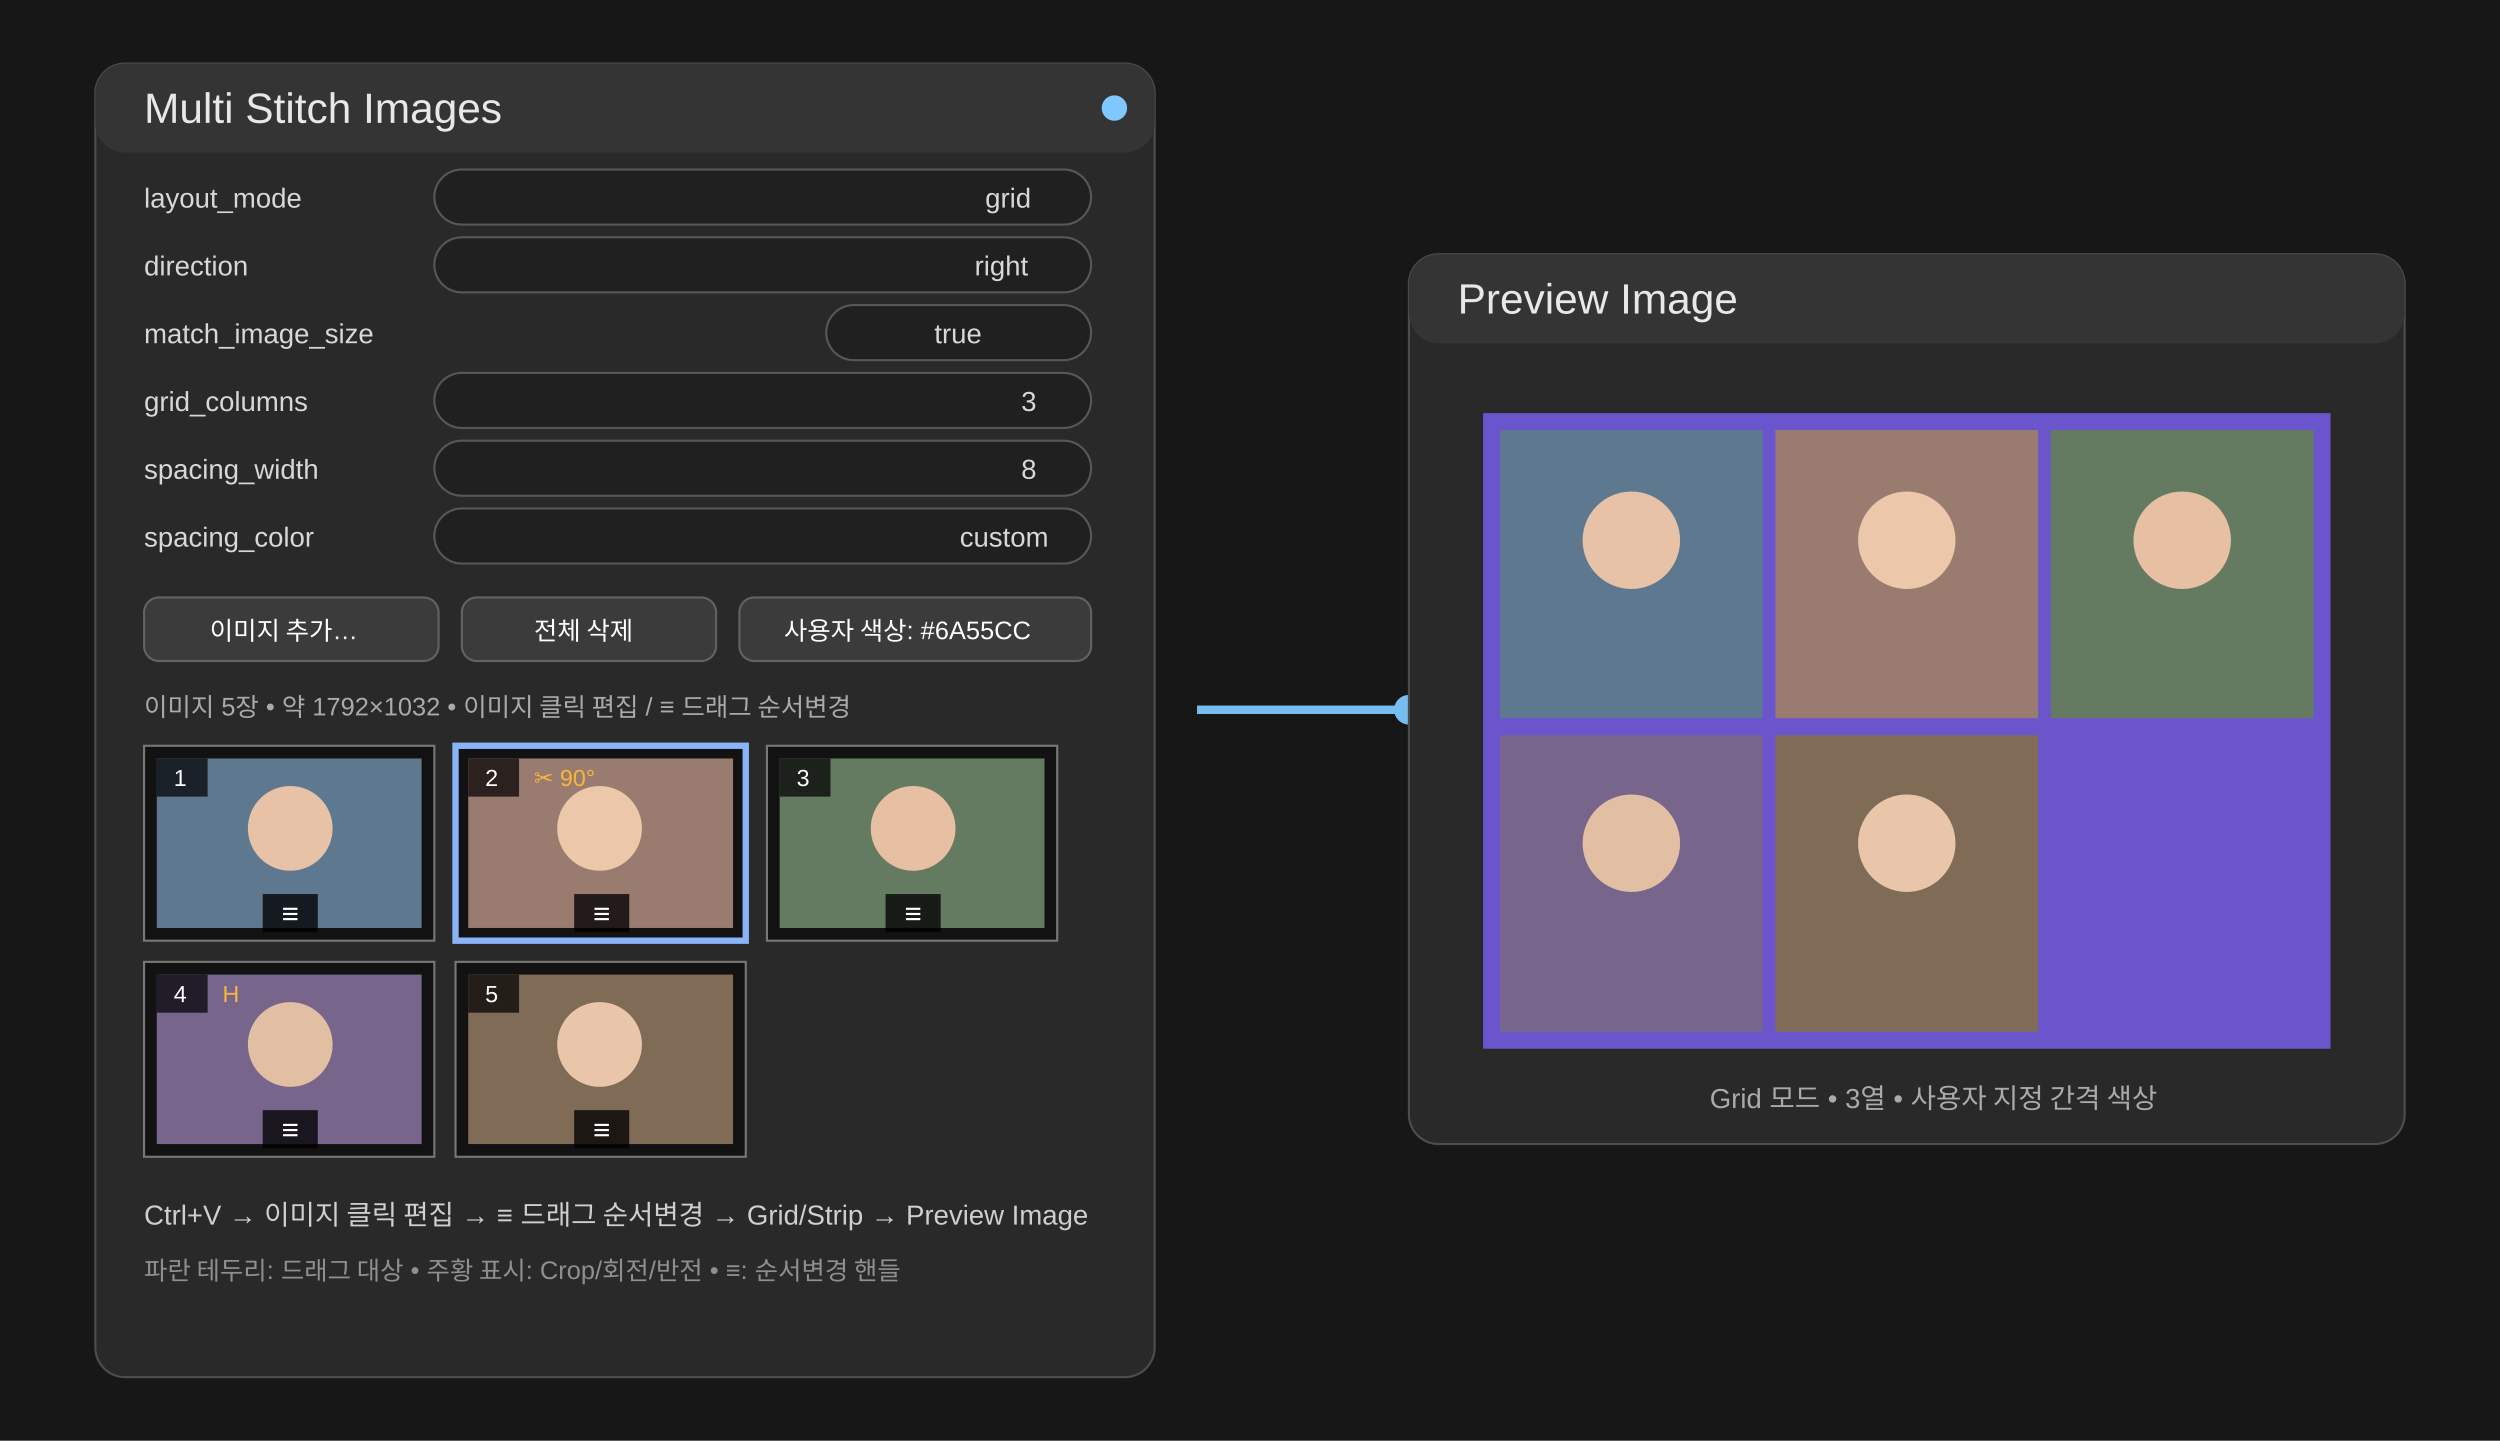
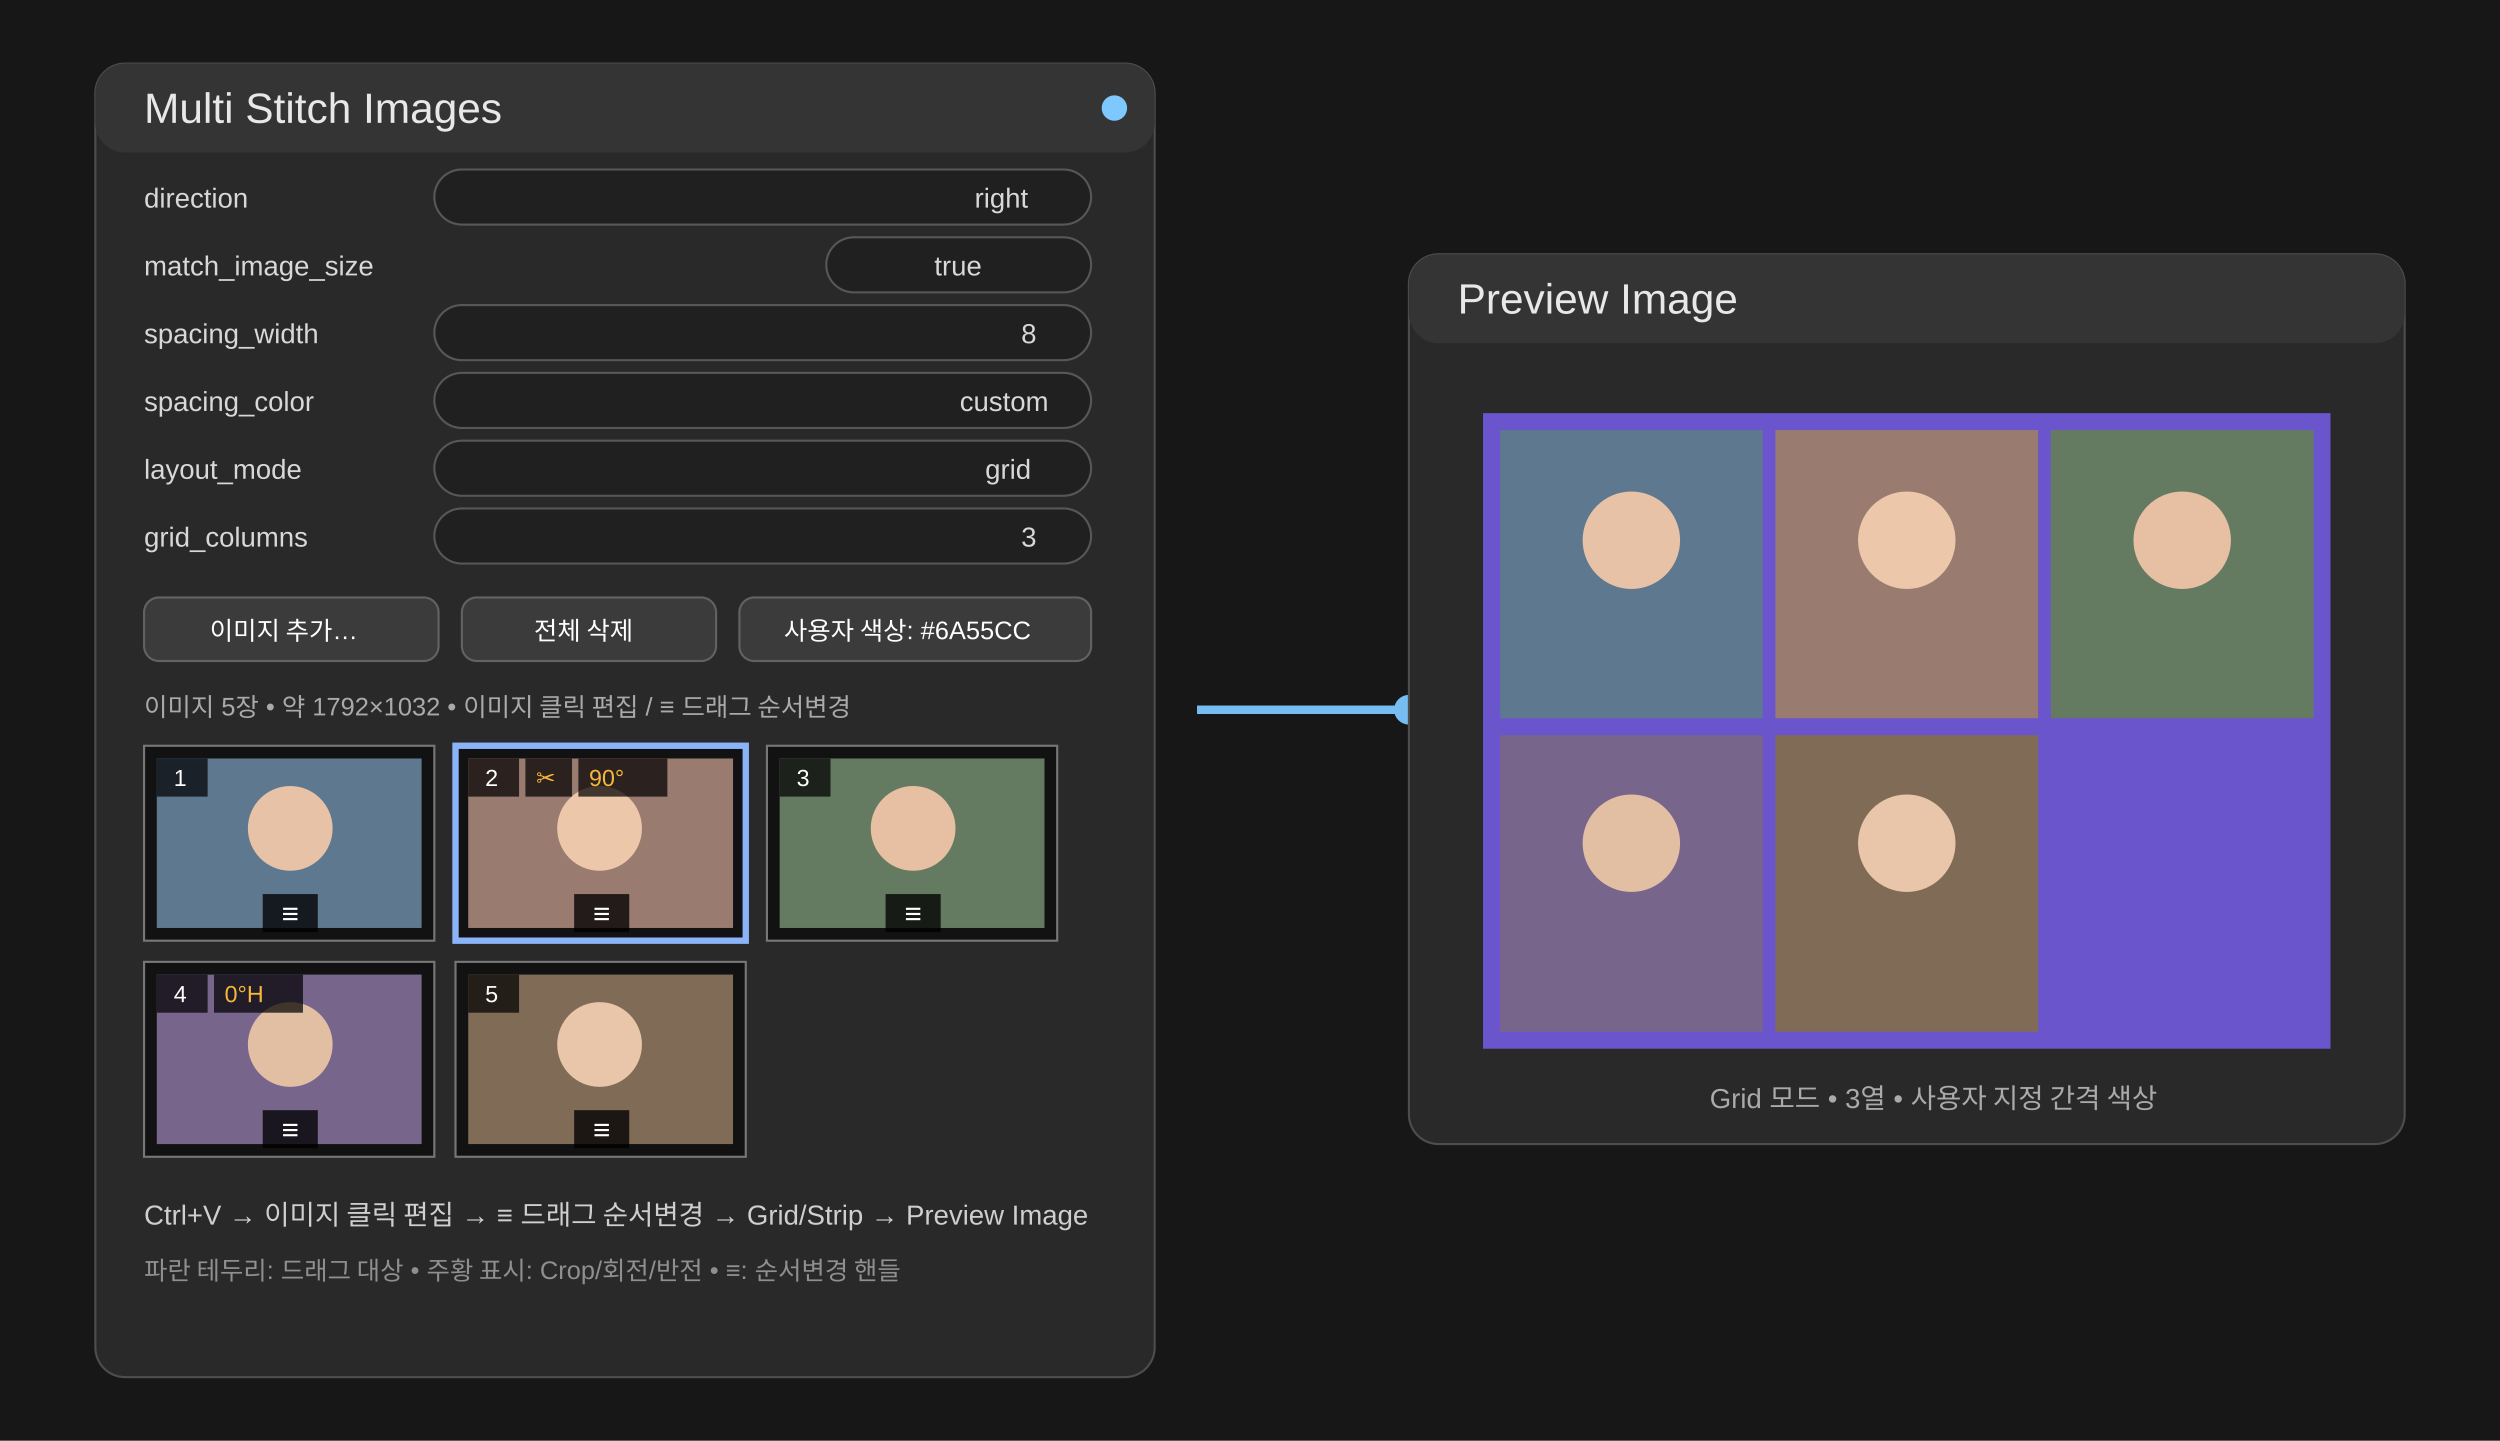
<svg xmlns="http://www.w3.org/2000/svg" width="1180" height="680" viewBox="0 0 1180 680">
  <rect width="1180" height="680" fill="#171717" />
  <rect x="45" y="30" width="500" height="620" rx="14" fill="#292929" stroke="#4d4d4d" />
  <rect x="45" y="30" width="500" height="42" rx="14" fill="#343434" />
  <text x="68" y="58" font-family="Segoe UI,Malgun Gothic,Arial" font-size="20" fill="#e8e8e8">Multi Stitch Images</text>
  <circle cx="526" cy="51" r="6" fill="#7fc8ff" />
  <g font-family="Segoe UI,Malgun Gothic,Arial" font-size="13" fill="#d8d8d8">
-     <text x="68" y="98">layout_mode</text>
+     <text x="68" y="98">direction</text>
    <rect x="205" y="80" width="310" height="26" rx="13" fill="#202020" stroke="#575757" />
-     <text x="465" y="98">grid</text>
-     <text x="68" y="130">direction</text>
-     <rect x="205" y="112" width="310" height="26" rx="13" fill="#202020" stroke="#575757" />
-     <text x="460" y="130">right</text>
-     <text x="68" y="162">match_image_size</text>
-     <rect x="390" y="144" width="125" height="26" rx="13" fill="#202020" stroke="#575757" />
-     <text x="441" y="162">true</text>
-     <text x="68" y="194">grid_columns</text>
+     <text x="460" y="98">right</text>
+     <text x="68" y="130">match_image_size</text>
+     <rect x="390" y="112" width="125" height="26" rx="13" fill="#202020" stroke="#575757" />
+     <text x="441" y="130">true</text>
+     <text x="68" y="162">spacing_width</text>
+     <rect x="205" y="144" width="310" height="26" rx="13" fill="#202020" stroke="#575757" />
+     <text x="482" y="162">8</text>
+     <text x="68" y="194">spacing_color</text>
    <rect x="205" y="176" width="310" height="26" rx="13" fill="#202020" stroke="#575757" />
-     <text x="482" y="194">3</text>
-     <text x="68" y="226">spacing_width</text>
+     <text x="453" y="194">custom</text>
+     <text x="68" y="226">layout_mode</text>
    <rect x="205" y="208" width="310" height="26" rx="13" fill="#202020" stroke="#575757" />
-     <text x="482" y="226">8</text>
-     <text x="68" y="258">spacing_color</text>
+     <text x="465" y="226">grid</text>
+     <text x="68" y="258">grid_columns</text>
    <rect x="205" y="240" width="310" height="26" rx="13" fill="#202020" stroke="#575757" />
-     <text x="453" y="258">custom</text>
+     <text x="482" y="258">3</text>
  </g>
  <rect x="68" y="282" width="139" height="30" rx="7" fill="#3b3b3b" stroke="#626262" />
  <text x="99" y="302" font-family="Segoe UI,Malgun Gothic,Arial" font-size="12" fill="#fff">이미지 추가…</text>
  <rect x="218" y="282" width="120" height="30" rx="7" fill="#3b3b3b" stroke="#626262" />
  <text x="252" y="302" font-family="Segoe UI,Malgun Gothic,Arial" font-size="12" fill="#fff">전체 삭제</text>
  <rect x="349" y="282" width="166" height="30" rx="7" fill="#3b3b3b" stroke="#626262" />
  <text x="370" y="302" font-family="Segoe UI,Malgun Gothic,Arial" font-size="12" fill="#fff">사용자 색상: #6A55CC</text>
  <text x="68" y="338" font-family="Segoe UI,Malgun Gothic,Arial" font-size="12" fill="#aaa">이미지 5장 • 약 1792×1032 • 이미지 클릭 편집 / ≡ 드래그 순서변경</text>
  <g font-family="Segoe UI,Malgun Gothic,Arial" font-size="11">
    <rect x="68" y="352" width="137" height="92" fill="#121212" stroke="#777" />
    <rect x="74" y="358" width="125" height="80" fill="#5e7890" />
    <circle cx="137" cy="391" r="20" fill="#e7c2a6" />
    <rect x="74" y="358" width="24" height="18" fill="#000" opacity=".72" />
    <text x="82" y="371" fill="#fff">1</text>
    <rect x="215" y="352" width="137" height="92" fill="#121212" stroke="#8ab4f8" stroke-width="3" />
    <rect x="221" y="358" width="125" height="80" fill="#997b70" />
    <circle cx="283" cy="391" r="20" fill="#ecc7aa" />
    <rect x="221" y="358" width="24" height="18" fill="#000" opacity=".72" />
    <text x="229" y="371" fill="#fff">2</text>
-     <text x="252" y="371" fill="#f6b73c">✂ 90°</text>
+     <rect x="248" y="358" width="22" height="18" fill="#000" opacity=".72" />
+     <text x="253" y="371" fill="#f6b73c">✂</text>
+     <rect x="273" y="358" width="42" height="18" fill="#000" opacity=".72" />
+     <text x="278" y="371" fill="#f6b73c">90°</text>
    <rect x="362" y="352" width="137" height="92" fill="#121212" stroke="#777" />
    <rect x="368" y="358" width="125" height="80" fill="#657b61" />
    <circle cx="431" cy="391" r="20" fill="#e7c0a4" />
    <rect x="368" y="358" width="24" height="18" fill="#000" opacity=".72" />
    <text x="376" y="371" fill="#fff">3</text>
    <rect x="68" y="454" width="137" height="92" fill="#121212" stroke="#777" />
    <rect x="74" y="460" width="125" height="80" fill="#77658c" />
    <circle cx="137" cy="493" r="20" fill="#e2bea2" />
    <rect x="74" y="460" width="24" height="18" fill="#000" opacity=".72" />
    <text x="82" y="473" fill="#fff">4</text>
-     <text x="105" y="473" fill="#f6b73c">H</text>
+     <rect x="101" y="460" width="42" height="18" fill="#000" opacity=".72" />
+     <text x="106" y="473" fill="#f6b73c">0°H</text>
    <rect x="215" y="454" width="137" height="92" fill="#121212" stroke="#777" />
    <rect x="221" y="460" width="125" height="80" fill="#806b57" />
    <circle cx="283" cy="493" r="20" fill="#e9c6aa" />
    <rect x="221" y="460" width="24" height="18" fill="#000" opacity=".72" />
    <text x="229" y="473" fill="#fff">5</text>
    <g fill="#000" opacity=".78">
      <rect x="124" y="422" width="26" height="18" />
      <rect x="271" y="422" width="26" height="18" />
      <rect x="418" y="422" width="26" height="18" />
      <rect x="124" y="524" width="26" height="18" />
      <rect x="271" y="524" width="26" height="18" />
    </g>
    <g fill="#fff" text-anchor="middle" font-size="14">
      <text x="137" y="436">≡</text>
      <text x="284" y="436">≡</text>
      <text x="431" y="436">≡</text>
      <text x="137" y="538">≡</text>
      <text x="284" y="538">≡</text>
    </g>
  </g>
  <text x="68" y="578" font-family="Segoe UI,Malgun Gothic,Arial" font-size="13" fill="#cfcfcf">Ctrl+V → 이미지 클릭 편집 → ≡ 드래그 순서변경 → Grid/Strip → Preview Image</text>
  <text x="68" y="604" font-family="Segoe UI,Malgun Gothic,Arial" font-size="12" fill="#8f8f8f">파란 테두리: 드래그 대상 • 주황 표시: Crop/회전/반전 • ≡: 순서변경 핸들</text>
  <path d="M565 335 C615 335 625 335 665 335" stroke="#77bdf2" stroke-width="4" fill="none" />
  <circle cx="665" cy="335" r="7" fill="#77bdf2" />
  <rect x="665" y="120" width="470" height="420" rx="14" fill="#292929" stroke="#4d4d4d" />
  <rect x="665" y="120" width="470" height="42" rx="14" fill="#343434" />
  <text x="688" y="148" font-family="Segoe UI,Malgun Gothic,Arial" font-size="20" fill="#e8e8e8">Preview Image</text>
  <rect x="700" y="195" width="400" height="300" fill="#6A55CC" />
  <g>
    <rect x="708" y="203" width="124" height="136" fill="#5e7890" />
    <circle cx="770" cy="255" r="23" fill="#e7c2a6" />
    <rect x="838" y="203" width="124" height="136" fill="#997b70" />
    <circle cx="900" cy="255" r="23" fill="#ecc7aa" />
    <rect x="968" y="203" width="124" height="136" fill="#657b61" />
    <circle cx="1030" cy="255" r="23" fill="#e7c0a4" />
    <rect x="708" y="347" width="124" height="140" fill="#77658c" />
    <circle cx="770" cy="398" r="23" fill="#e2bea2" />
    <rect x="838" y="347" width="124" height="140" fill="#806b57" />
    <circle cx="900" cy="398" r="23" fill="#e9c6aa" />
  </g>
  <text x="807" y="523" font-family="Segoe UI,Malgun Gothic,Arial" font-size="13" fill="#aaa">Grid 모드 • 3열 • 사용자 지정 간격 색상</text>
</svg>
